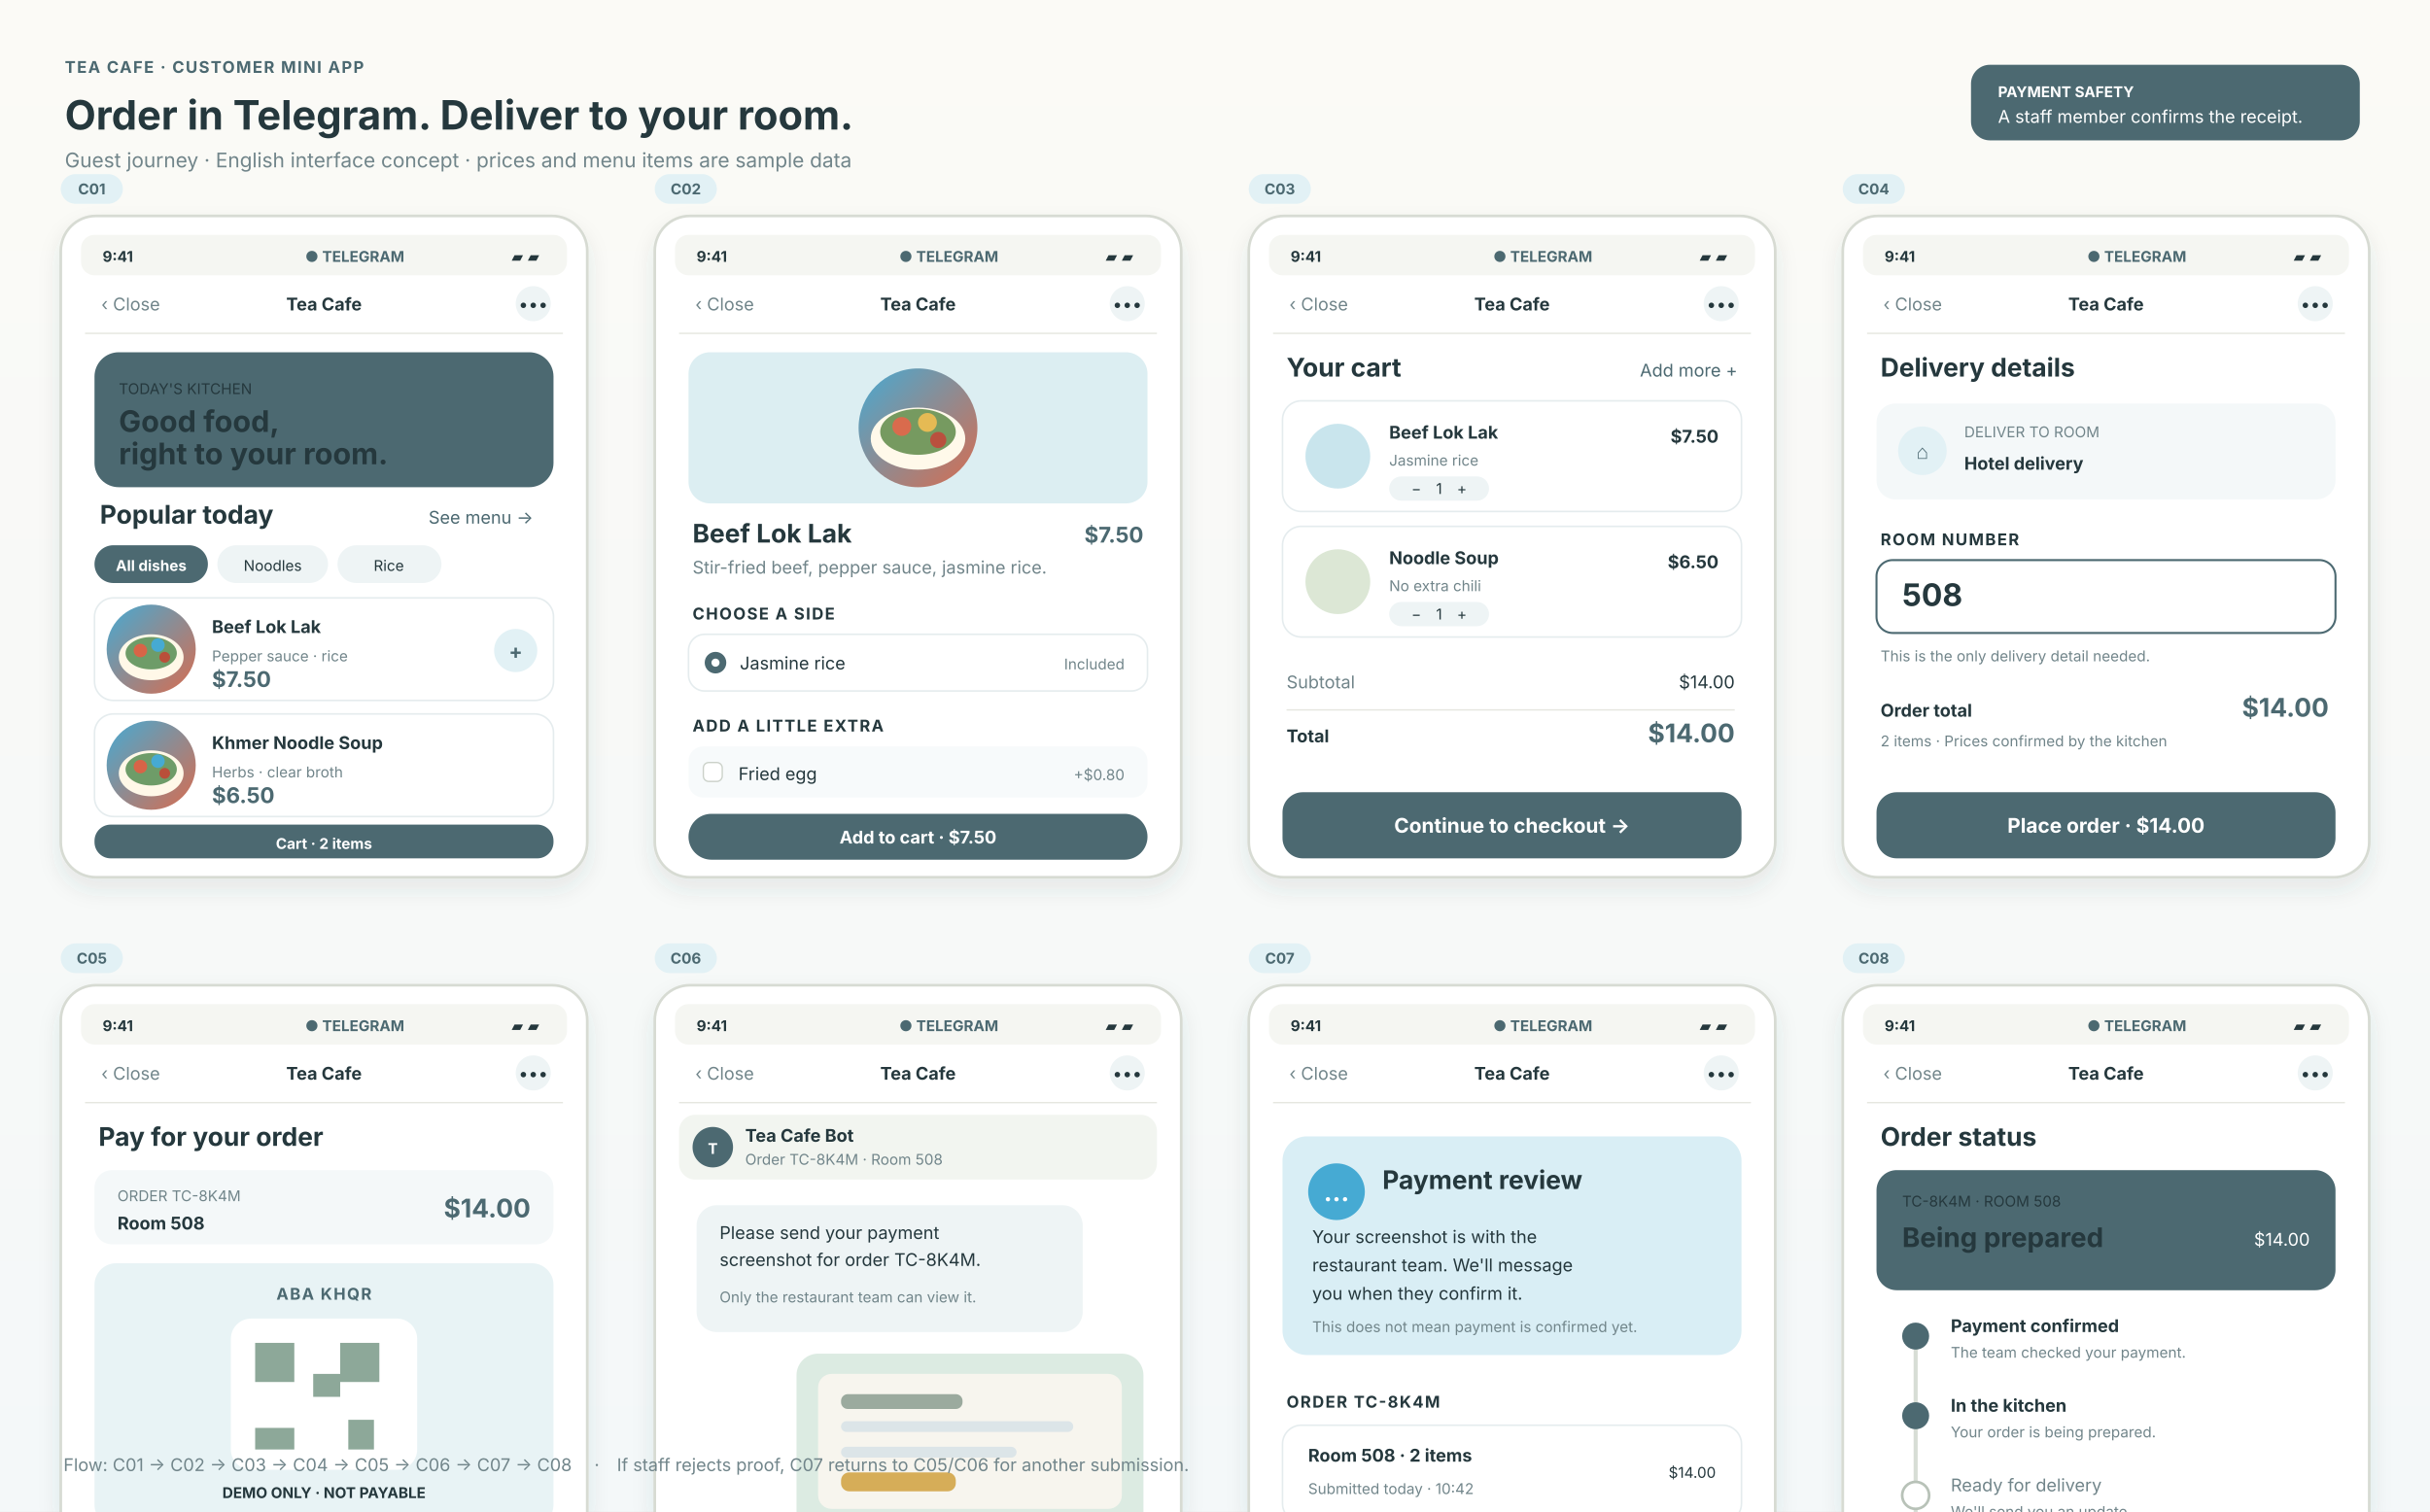
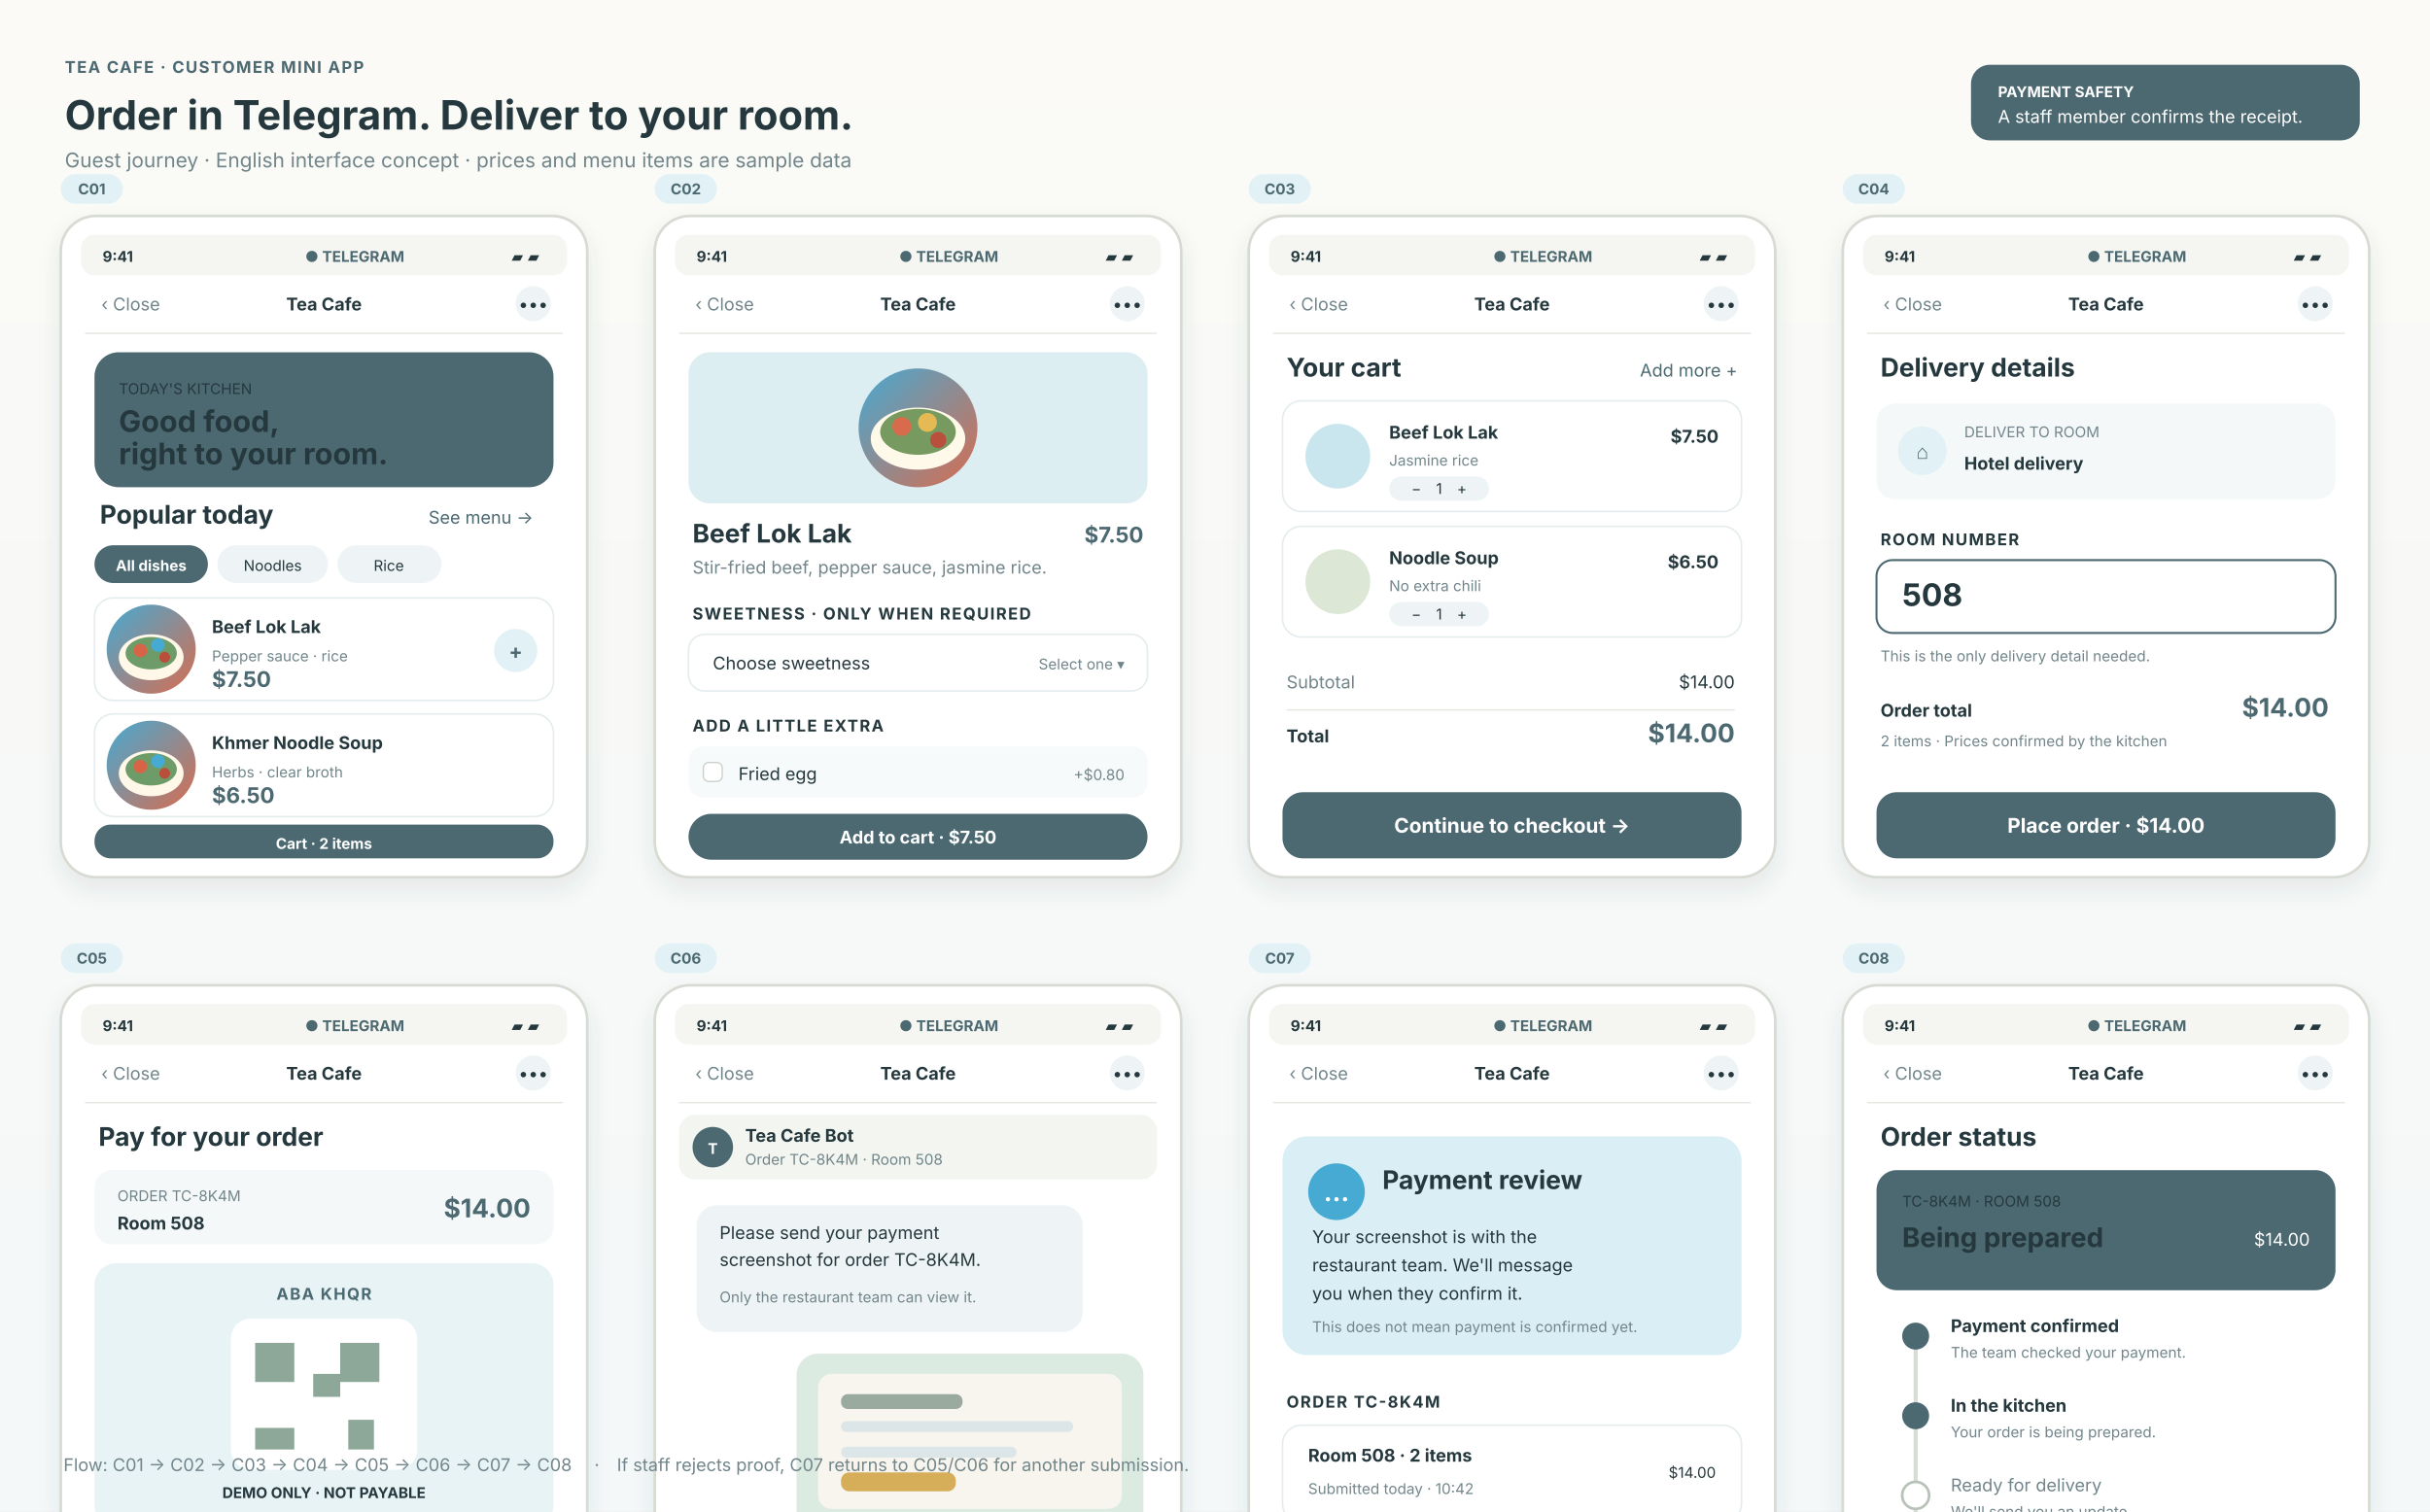
<svg xmlns="http://www.w3.org/2000/svg" width="1800" height="1120" viewBox="0 0 1800 1120" role="img" aria-labelledby="title desc">
  <defs>
    <linearGradient id="paper" x2="0" y2="1">
      <stop stop-color="#FBFAF6" />
      <stop offset="1" stop-color="#F4F8F9" />
    </linearGradient>
    <linearGradient id="dish" x2="1" y2="1">
      <stop stop-color="#46AAD3" />
      <stop offset="1" stop-color="#D86C4F" />
    </linearGradient>
    <filter id="shadow" x="-15%" y="-15%" width="130%" height="140%">
      <feDropShadow dx="0" dy="8" stdDeviation="8" flood-color="#354B51" flood-opacity=".10" />
    </filter>
    <style>
      text{font-family:Inter,"Segoe UI",Arial,sans-serif;fill:#25383D}.muted{fill:#71858A}.green{fill:#4C6971}.white{fill:#fff}.tiny{font-size:11px}.small{font-size:13px}.body{font-size:15px}.label{font-size:12px;font-weight:700;letter-spacing:1px}.title{font-size:30px;font-weight:700}.screenTitle{font-size:19px;font-weight:700}.price{font-size:16px;font-weight:700;fill:#4C6971}.outline{fill:#fff;stroke:#E5ECEE;stroke-width:1.2}.pill{fill:#E8F3F5}.warn{fill:#D9EEF5}.red{fill:#F7E3DE}.line{stroke:#E5E6DF;stroke-width:1}
    </style>
    <g id="phone">
      <rect x="0" y="0" width="390" height="490" rx="26" fill="#FFFFFF" stroke="#D7DBD3" stroke-width="2" filter="url(#shadow)" />
      <rect x="15" y="14" width="360" height="30" rx="10" fill="#F5F6F2" />
      <text x="31" y="34" class="tiny" font-weight="700">9:41</text>
      <text x="181" y="34" class="tiny green" font-weight="700">● TELEGRAM</text>
      <text x="334" y="34" class="tiny">▰ ▰</text>
      <text x="30" y="70" class="small muted">‹  Close</text>
      <text x="195" y="70" class="small" text-anchor="middle" font-weight="700">Tea Cafe</text>
      <circle cx="350" cy="65" r="13" fill="#EEF4F5" />
      <text x="350" y="70" class="small" text-anchor="middle">•••</text>
      <line x1="18" y1="87" x2="372" y2="87" class="line" />
    </g>
    <g id="foodmark">
      <circle cx="0" cy="0" r="33" fill="url(#dish)" />
      <ellipse cx="0" cy="6" rx="24" ry="17" fill="#FFF8E8" />
      <ellipse cx="0" cy="3" rx="19" ry="12" fill="#6E9C68" />
      <circle cx="-8" cy="1" r="5" fill="#D86447" />
      <circle cx="5" cy="-3" r="5" fill="#46AAD3" />
      <circle cx="10" cy="6" r="4" fill="#B94F3A" />
    </g>
  </defs>
  <rect width="1800" height="1120" fill="url(#paper)" />
  <text x="48" y="54" class="label green">TEA CAFE · CUSTOMER MINI APP</text>
  <text x="48" y="96" class="title">Order in Telegram. Deliver to your room.</text>
  <text x="48" y="124" class="body muted">Guest journey · English interface concept · prices and menu items are sample data</text>
  <g transform="translate(1460 48)">
    <rect width="288" height="56" rx="14" fill="#4C6971" />
    <text x="20" y="24" class="tiny white" font-weight="700">PAYMENT SAFETY</text>
    <text x="20" y="43" class="small white">A staff member confirms the receipt.</text>
  </g>
  <g transform="translate(45 160)">
    <use href="#phone" />
    <rect x="25" y="101" width="340" height="100" rx="18" fill="#4C6971" />
    <text x="43" y="132" class="tiny" fill="#DCE8D8">TODAY'S KITCHEN</text>
    <text x="43" y="160" font-size="22" font-weight="700" fill="#fff">Good food,</text>
    <text x="43" y="184" font-size="22" font-weight="700" fill="#fff">right to your room.</text>
    <text x="29" y="228" class="screenTitle">Popular today</text>
    <text x="350" y="228" class="small green" text-anchor="end">See menu →</text>
    <rect x="25" y="244" width="84" height="28" rx="14" fill="#4C6971" />
    <text x="67" y="263" class="tiny white" text-anchor="middle" font-weight="700">All dishes</text>
    <rect x="116" y="244" width="82" height="28" rx="14" fill="#EEF4F5" />
    <text x="157" y="263" class="tiny" text-anchor="middle">Noodles</text>
    <rect x="205" y="244" width="77" height="28" rx="14" fill="#EEF4F5" />
    <text x="243" y="263" class="tiny" text-anchor="middle">Rice</text>
    <rect x="25" y="283" width="340" height="76" rx="14" class="outline" />
    <g transform="translate(67 321)">
      <use href="#foodmark" />
    </g>
    <text x="112" y="309" class="small" font-weight="700">Beef Lok Lak</text>
    <text x="112" y="330" class="tiny muted">Pepper sauce · rice</text>
    <text x="112" y="349" class="price">$7.50</text>
    <circle cx="337" cy="322" r="16" fill="#E2F1F5" />
    <text x="337" y="328" class="body green" text-anchor="middle" font-weight="700">+</text>
    <rect x="25" y="369" width="340" height="76" rx="14" class="outline" />
    <g transform="translate(67 407)">
      <use href="#foodmark" />
    </g>
    <text x="112" y="395" class="small" font-weight="700">Khmer Noodle Soup</text>
    <text x="112" y="416" class="tiny muted">Herbs · clear broth</text>
    <text x="112" y="435" class="price">$6.50</text>
    <rect x="25" y="451" width="340" height="25" rx="12" fill="#4C6971" />
    <text x="195" y="469" class="tiny white" text-anchor="middle" font-weight="700">Cart · 2 items</text>
    <rect x="0" y="-31" width="46" height="22" rx="11" fill="#E2F1F5" />
    <text x="23" y="-16" class="tiny green" text-anchor="middle" font-weight="700">C01</text>
  </g>
  <g transform="translate(485 160)">
    <use href="#phone" />
    <rect x="25" y="101" width="340" height="112" rx="16" fill="#DCEEF2" />
    <circle cx="195" cy="157" r="44" fill="url(#dish)" />
    <ellipse cx="195" cy="165" rx="35" ry="23" fill="#FFF9EA" />
    <ellipse cx="195" cy="160" rx="28" ry="17" fill="#769A60" />
    <circle cx="183" cy="156" r="7" fill="#D96B4D" />
    <circle cx="202" cy="153" r="7" fill="#E5BA54" />
    <circle cx="210" cy="166" r="6" fill="#B9503E" />
    <text x="28" y="242" class="screenTitle">Beef Lok Lak</text>
    <text x="362" y="242" class="price" text-anchor="end">$7.50</text>
    <text x="28" y="265" class="small muted">Stir-fried beef, pepper sauce, jasmine rice.</text>
-     <text x="28" y="299" class="label">CHOOSE A SIDE</text>
+     <text x="28" y="299" class="label">SWEETNESS · ONLY WHEN REQUIRED</text>
    <rect x="25" y="310" width="340" height="42" rx="12" class="outline" />
-     <circle cx="45" cy="331" r="8" fill="#4C6971" />
-     <circle cx="45" cy="331" r="3" fill="#fff" />
-     <text x="63" y="336" class="small">Jasmine rice</text>
-     <text x="348" y="336" class="tiny muted" text-anchor="end">Included</text>
+     <text x="43" y="336" class="small">Choose sweetness</text>
+     <text x="348" y="336" class="tiny muted" text-anchor="end">Select one ▾</text>
    <text x="28" y="382" class="label">ADD A LITTLE EXTRA</text>
    <rect x="25" y="393" width="340" height="38" rx="11" fill="#F7FAFB" />
    <rect x="36" y="405" width="14" height="14" rx="4" fill="#fff" stroke="#CBD1C9" />
    <text x="62" y="418" class="small">Fried egg</text>
    <text x="348" y="418" class="tiny muted" text-anchor="end">+$0.80</text>
    <rect x="25" y="443" width="340" height="34" rx="17" fill="#4C6971" />
    <text x="195" y="465" class="small white" text-anchor="middle" font-weight="700">Add to cart · $7.50</text>
    <rect x="0" y="-31" width="46" height="22" rx="11" fill="#E2F1F5" />
    <text x="23" y="-16" class="tiny green" text-anchor="middle" font-weight="700">C02</text>
  </g>
  <g transform="translate(925 160)">
    <use href="#phone" />
    <text x="28" y="119" class="screenTitle">Your cart</text>
    <text x="362" y="119" class="small green" text-anchor="end">Add more +</text>
    <rect x="25" y="137" width="340" height="82" rx="14" class="outline" />
    <circle cx="66" cy="178" r="24" fill="#C9E5ED" />
    <text x="104" y="165" class="small" font-weight="700">Beef Lok Lak</text>
    <text x="104" y="185" class="tiny muted">Jasmine rice</text>
    <text x="348" y="168" class="small" text-anchor="end" font-weight="700">$7.50</text>
    <rect x="104" y="193" width="74" height="18" rx="9" fill="#EEF4F5" />
    <text x="141" y="206" class="tiny" text-anchor="middle">−　1　+</text>
    <rect x="25" y="230" width="340" height="82" rx="14" class="outline" />
    <circle cx="66" cy="271" r="24" fill="#DCE7D5" />
    <text x="104" y="258" class="small" font-weight="700">Noodle Soup</text>
    <text x="104" y="278" class="tiny muted">No extra chili</text>
    <text x="348" y="261" class="small" text-anchor="end" font-weight="700">$6.50</text>
    <rect x="104" y="286" width="74" height="18" rx="9" fill="#EEF4F5" />
    <text x="141" y="299" class="tiny" text-anchor="middle">−　1　+</text>
    <text x="28" y="350" class="small muted">Subtotal</text>
    <text x="360" y="350" class="small" text-anchor="end">$14.00</text>
    <line x1="28" y1="366" x2="360" y2="366" class="line" />
    <text x="28" y="390" class="small" font-weight="700">Total</text>
    <text x="360" y="390" class="screenTitle green" text-anchor="end">$14.00</text>
    <rect x="25" y="427" width="340" height="49" rx="15" fill="#4C6971" />
    <text x="195" y="457" class="body white" text-anchor="middle" font-weight="700">Continue to checkout →</text>
    <rect x="0" y="-31" width="46" height="22" rx="11" fill="#E2F1F5" />
    <text x="23" y="-16" class="tiny green" text-anchor="middle" font-weight="700">C03</text>
  </g>
  <g transform="translate(1365 160)">
    <use href="#phone" />
    <text x="28" y="119" class="screenTitle">Delivery details</text>
    <rect x="25" y="139" width="340" height="71" rx="14" fill="#F4F8F9" />
    <circle cx="59" cy="174" r="18" fill="#E2F1F5" />
    <text x="59" y="180" class="body green" text-anchor="middle">⌂</text>
    <text x="90" y="164" class="tiny muted">DELIVER TO ROOM</text>
    <text x="90" y="188" class="small" font-weight="700">Hotel delivery</text>
    <text x="28" y="244" class="label">ROOM NUMBER</text>
    <rect x="25" y="255" width="340" height="54" rx="12" fill="#fff" stroke="#4C6971" stroke-width="1.5" />
    <text x="44" y="289" font-size="23" font-weight="700">508</text>
    <text x="28" y="330" class="tiny muted">This is the only delivery detail needed.</text>
    <text x="28" y="371" class="small" font-weight="700">Order total</text>
    <text x="360" y="371" class="screenTitle green" text-anchor="end">$14.00</text>
    <text x="28" y="393" class="tiny muted">2 items · Prices confirmed by the kitchen</text>
    <rect x="25" y="427" width="340" height="49" rx="15" fill="#4C6971" />
    <text x="195" y="457" class="body white" text-anchor="middle" font-weight="700">Place order · $14.00</text>
    <rect x="0" y="-31" width="46" height="22" rx="11" fill="#E2F1F5" />
    <text x="23" y="-16" class="tiny green" text-anchor="middle" font-weight="700">C04</text>
  </g>
  <g transform="translate(45 730)">
    <use href="#phone" />
    <text x="28" y="119" class="screenTitle">Pay for your order</text>
    <rect x="25" y="137" width="340" height="55" rx="13" fill="#F4F8F9" />
    <text x="42" y="160" class="tiny muted">ORDER TC-8K4M</text>
    <text x="42" y="181" class="small" font-weight="700">Room 508</text>
    <text x="348" y="172" class="screenTitle green" text-anchor="end">$14.00</text>
    <rect x="25" y="206" width="340" height="195" rx="16" fill="#E8F3F5" />
    <text x="195" y="233" class="label green" text-anchor="middle">ABA KHQR</text>
    <rect x="126" y="247" width="138" height="112" rx="15" fill="#FFF" />
    <path d="M144 265h29v29h-29zm63 0h29v29h-29zm-63 63h29v16h-29zm43-40h20v17h-20zm26 34h19v22h-19z" fill="#8DA899" />
    <text x="195" y="380" class="tiny" text-anchor="middle" font-weight="700" fill="#C75B4B">DEMO ONLY · NOT PAYABLE</text>
    <text x="30" y="426" class="small" font-weight="700">After paying, send a screenshot</text>
    <text x="30" y="447" class="tiny muted">A staff member will check the actual receipt.</text>
    <rect x="25" y="457" width="340" height="29" rx="14" fill="#4C6971" />
    <text x="195" y="477" class="tiny white" text-anchor="middle" font-weight="700">Open bot to send proof →</text>
    <rect x="0" y="-31" width="46" height="22" rx="11" fill="#E2F1F5" />
    <text x="23" y="-16" class="tiny green" text-anchor="middle" font-weight="700">C05</text>
  </g>
  <g transform="translate(485 730)">
    <use href="#phone" />
    <rect x="18" y="96" width="354" height="48" rx="12" fill="#F2F5F0" />
    <circle cx="43" cy="120" r="15" fill="#4C6971" />
    <text x="43" y="125" class="tiny white" text-anchor="middle" font-weight="700">T</text>
    <text x="67" y="116" class="small" font-weight="700">Tea Cafe Bot</text>
    <text x="67" y="133" class="tiny muted">Order TC-8K4M · Room 508</text>
    <rect x="31" y="163" width="286" height="94" rx="15" fill="#EEF4F5" />
    <text x="48" y="188" class="small">Please send your payment</text>
    <text x="48" y="208" class="small">screenshot for order TC-8K4M.</text>
    <text x="48" y="235" class="tiny muted">Only the restaurant team can view it.</text>
    <rect x="105" y="273" width="257" height="148" rx="16" fill="#DCEBE2" />
    <rect x="121" y="288" width="225" height="100" rx="10" fill="#F7F5EE" />
    <rect x="138" y="303" width="90" height="11" rx="5" fill="#9BAA9E" />
    <rect x="138" y="323" width="172" height="8" rx="4" fill="#DCE5E8" />
    <rect x="138" y="342" width="130" height="8" rx="4" fill="#DCE5E8" />
    <rect x="138" y="361" width="85" height="14" rx="6" fill="#D6AD58" />
    <text x="225" y="408" class="tiny green" text-anchor="middle" font-weight="700">Payment image · sent</text>
    <rect x="31" y="437" width="331" height="38" rx="19" fill="#F3F4EF" />
    <text x="53" y="461" class="small muted">Message</text>
    <circle cx="340" cy="456" r="15" fill="#4C6971" />
    <text x="340" y="461" class="small white" text-anchor="middle">↑</text>
    <rect x="0" y="-31" width="46" height="22" rx="11" fill="#E2F1F5" />
    <text x="23" y="-16" class="tiny green" text-anchor="middle" font-weight="700">C06</text>
  </g>
  <g transform="translate(925 730)">
    <use href="#phone" />
    <rect x="25" y="112" width="340" height="162" rx="18" fill="#D9EEF5" />
    <circle cx="65" cy="153" r="21" fill="#46AAD3" />
    <text x="65" y="160" class="screenTitle white" text-anchor="middle">…</text>
    <text x="99" y="151" class="screenTitle">Payment review</text>
    <text x="47" y="191" class="small">Your screenshot is with the</text>
    <text x="47" y="212" class="small">restaurant team. We'll message</text>
    <text x="47" y="233" class="small">you when they confirm it.</text>
    <text x="47" y="257" class="tiny muted">This does not mean payment is confirmed yet.</text>
    <text x="28" y="313" class="label">ORDER TC-8K4M</text>
    <rect x="25" y="326" width="340" height="72" rx="14" class="outline" />
    <text x="44" y="353" class="small" font-weight="700">Room 508 · 2 items</text>
    <text x="44" y="377" class="tiny muted">Submitted today · 10:42</text>
    <text x="346" y="365" class="tiny" text-anchor="end">$14.00</text>
    <rect x="25" y="418" width="340" height="51" rx="15" fill="#4C6971" />
    <text x="195" y="449" class="body white" text-anchor="middle" font-weight="700">View order status</text>
    <rect x="0" y="-31" width="46" height="22" rx="11" fill="#E2F1F5" />
    <text x="23" y="-16" class="tiny green" text-anchor="middle" font-weight="700">C07</text>
  </g>
  <g transform="translate(1365 730)">
    <use href="#phone" />
    <text x="28" y="119" class="screenTitle">Order status</text>
    <rect x="25" y="137" width="340" height="89" rx="15" fill="#4C6971" />
    <text x="44" y="164" class="tiny" fill="#E2F1F5">TC-8K4M · ROOM 508</text>
    <text x="44" y="194" font-size="20" font-weight="700" fill="#fff">Being prepared</text>
    <text x="346" y="193" class="small white" text-anchor="end">$14.00</text>
    <line x1="54" y1="257" x2="54" y2="404" stroke="#D7DDD5" stroke-width="3" />
    <circle cx="54" cy="260" r="10" fill="#4C6971" />
    <text x="80" y="257" class="small" font-weight="700">Payment confirmed</text>
    <text x="80" y="276" class="tiny muted">The team checked your payment.</text>
    <circle cx="54" cy="319" r="10" fill="#4C6971" />
    <text x="80" y="316" class="small" font-weight="700">In the kitchen</text>
    <text x="80" y="335" class="tiny muted">Your order is being prepared.</text>
    <circle cx="54" cy="378" r="10" fill="#fff" stroke="#B8C2B8" stroke-width="2" />
    <text x="80" y="375" class="small muted">Ready for delivery</text>
    <text x="80" y="394" class="tiny muted">We'll send you an update.</text>
    <rect x="25" y="424" width="340" height="49" rx="14" fill="#F4F8F9" />
    <text x="43" y="445" class="tiny muted">NEED HELP?</text>
    <text x="43" y="463" class="small green" font-weight="700">Message the restaurant →</text>
    <rect x="0" y="-31" width="46" height="22" rx="11" fill="#E2F1F5" />
    <text x="23" y="-16" class="tiny green" text-anchor="middle" font-weight="700">C08</text>
  </g>
  <text x="47" y="1090" class="small muted">Flow: C01 → C02 → C03 → C04 → C05 → C06 → C07 → C08　 ·　If staff rejects proof, C07 returns to C05/C06 for another submission.</text>
</svg>
